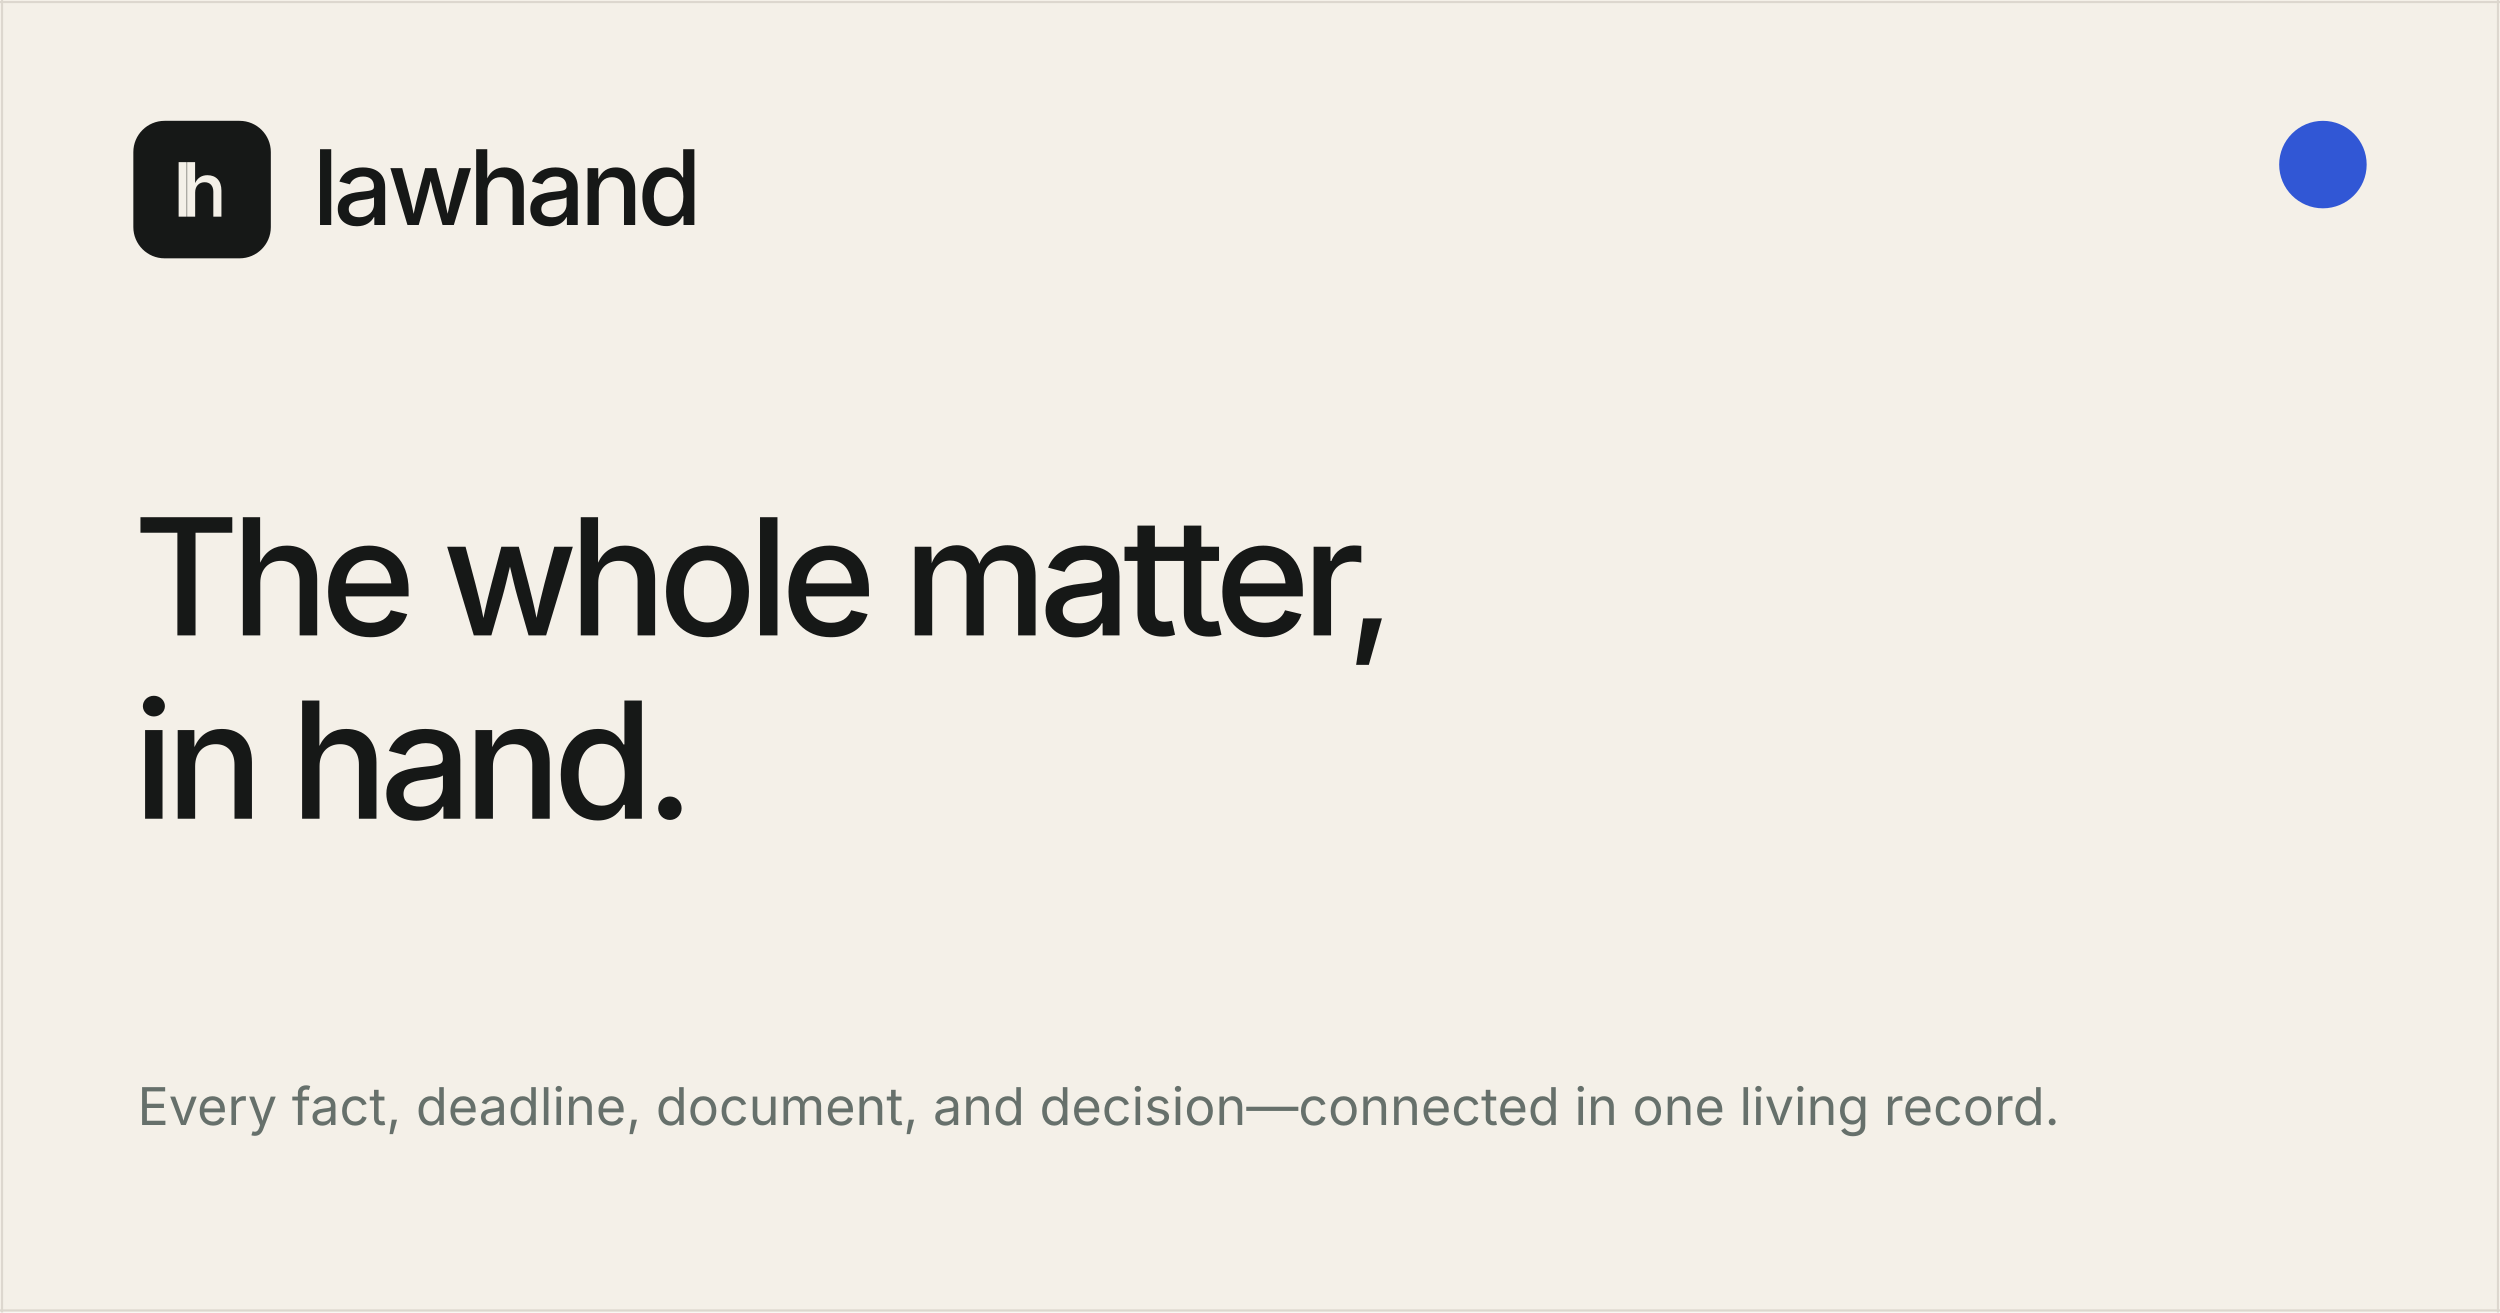
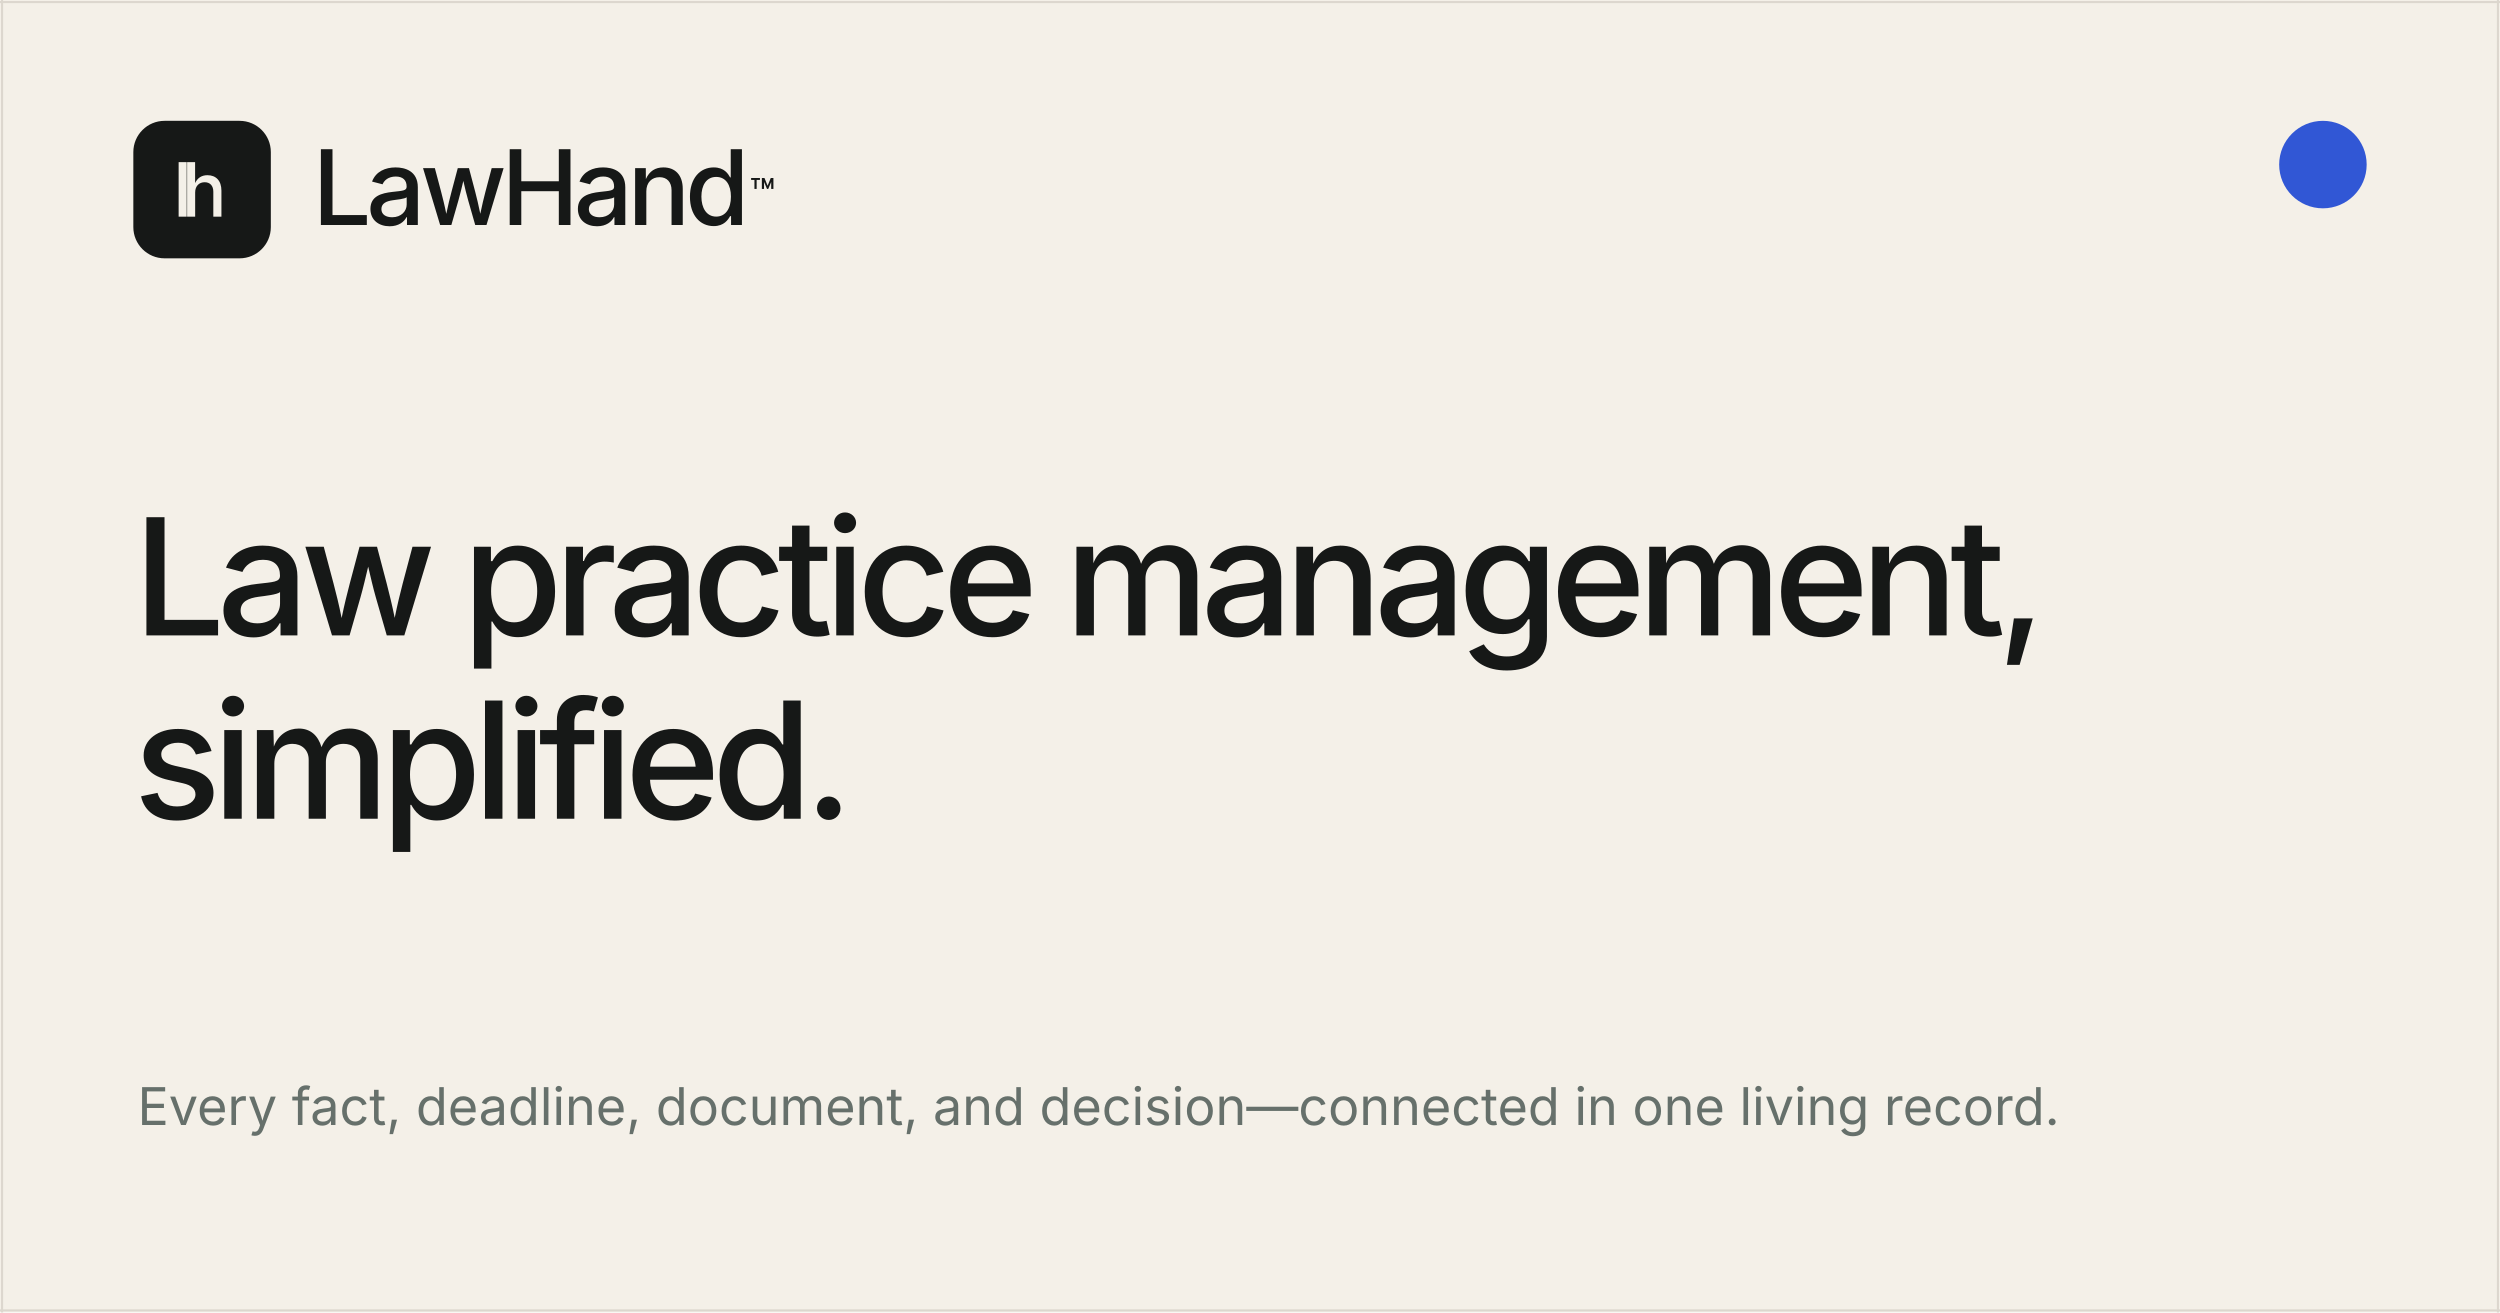
<svg xmlns="http://www.w3.org/2000/svg" viewBox="0 0 1200 630" role="img" aria-labelledby="title desc">
  <rect width="1200" height="630" fill="#F4F0E8" />
  <path d="M0 1h1200M0 629h1200M1 0v630M1199 0v630" stroke="#DCD7CE" />
  <g transform="translate(64 58)">
    <rect width="66" height="66" rx="15" fill="#161817" />
    <text x="32" y="46" fill="#F4F0E8" font-family="Manrope, Inter, Arial, sans-serif" font-size="36" font-weight="500" letter-spacing="-5" text-anchor="middle">lh</text>
-     <text x="86" y="50" fill="#161817" font-family="Manrope, Inter, Arial, sans-serif" font-size="50" font-weight="500" letter-spacing="-2.5">lawhand</text>
+     <text x="86" y="50" fill="#161817" font-family="Manrope, Inter, Arial, sans-serif" font-size="50" font-weight="500" letter-spacing="-2.5">LawHand<tspan baseline-shift="super" font-size="20">™</tspan>
+     </text>
  </g>
  <text x="64" y="305" fill="#161817" font-family="Manrope, Inter, Arial, sans-serif" font-size="78" font-weight="500" letter-spacing="-4">
-     <tspan x="64" dy="0">The whole matter,</tspan>
-     <tspan x="64" dy="88">in hand.</tspan>
+     <tspan x="64" dy="0">Law practice management,</tspan>
+     <tspan x="64" dy="88">simplified.</tspan>
  </text>
  <text x="66" y="540" fill="#66706B" font-family="Manrope, Inter, Arial, sans-serif" font-size="25">Every fact, deadline, document, and decision—connected in one living record.</text>
  <rect x="1094" y="58" width="42" height="42" rx="21" fill="#3157D5" />
</svg>
